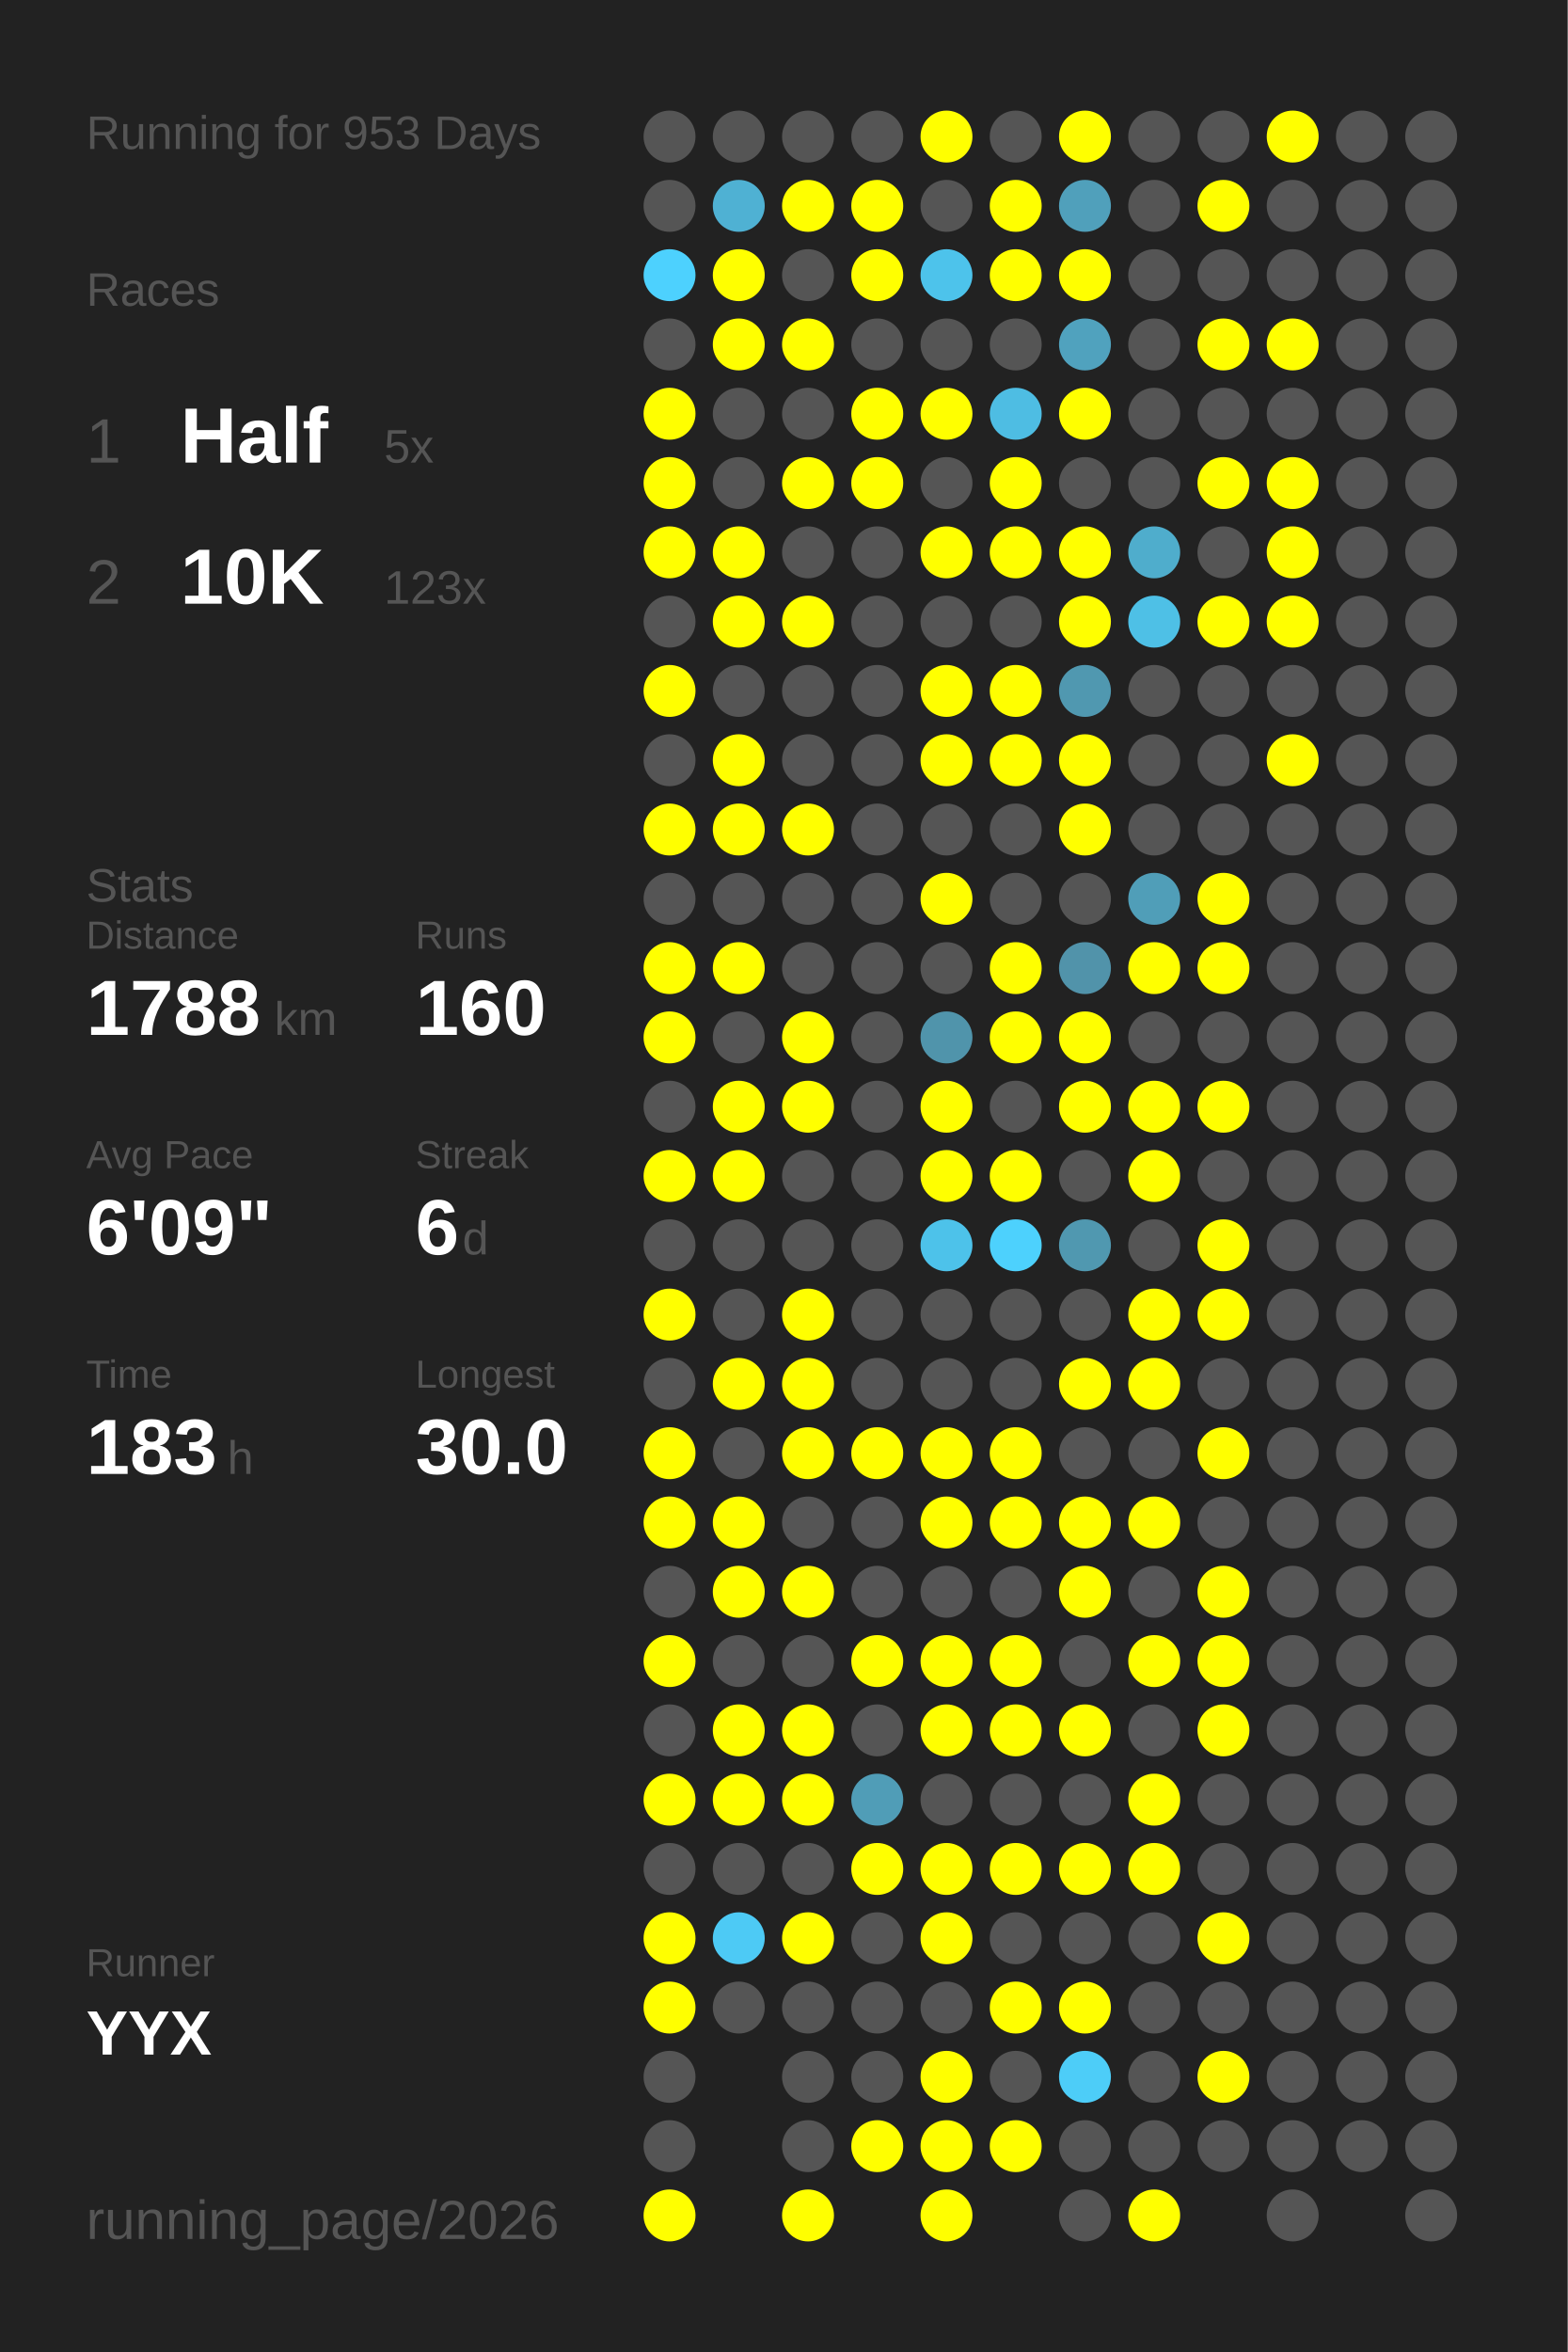
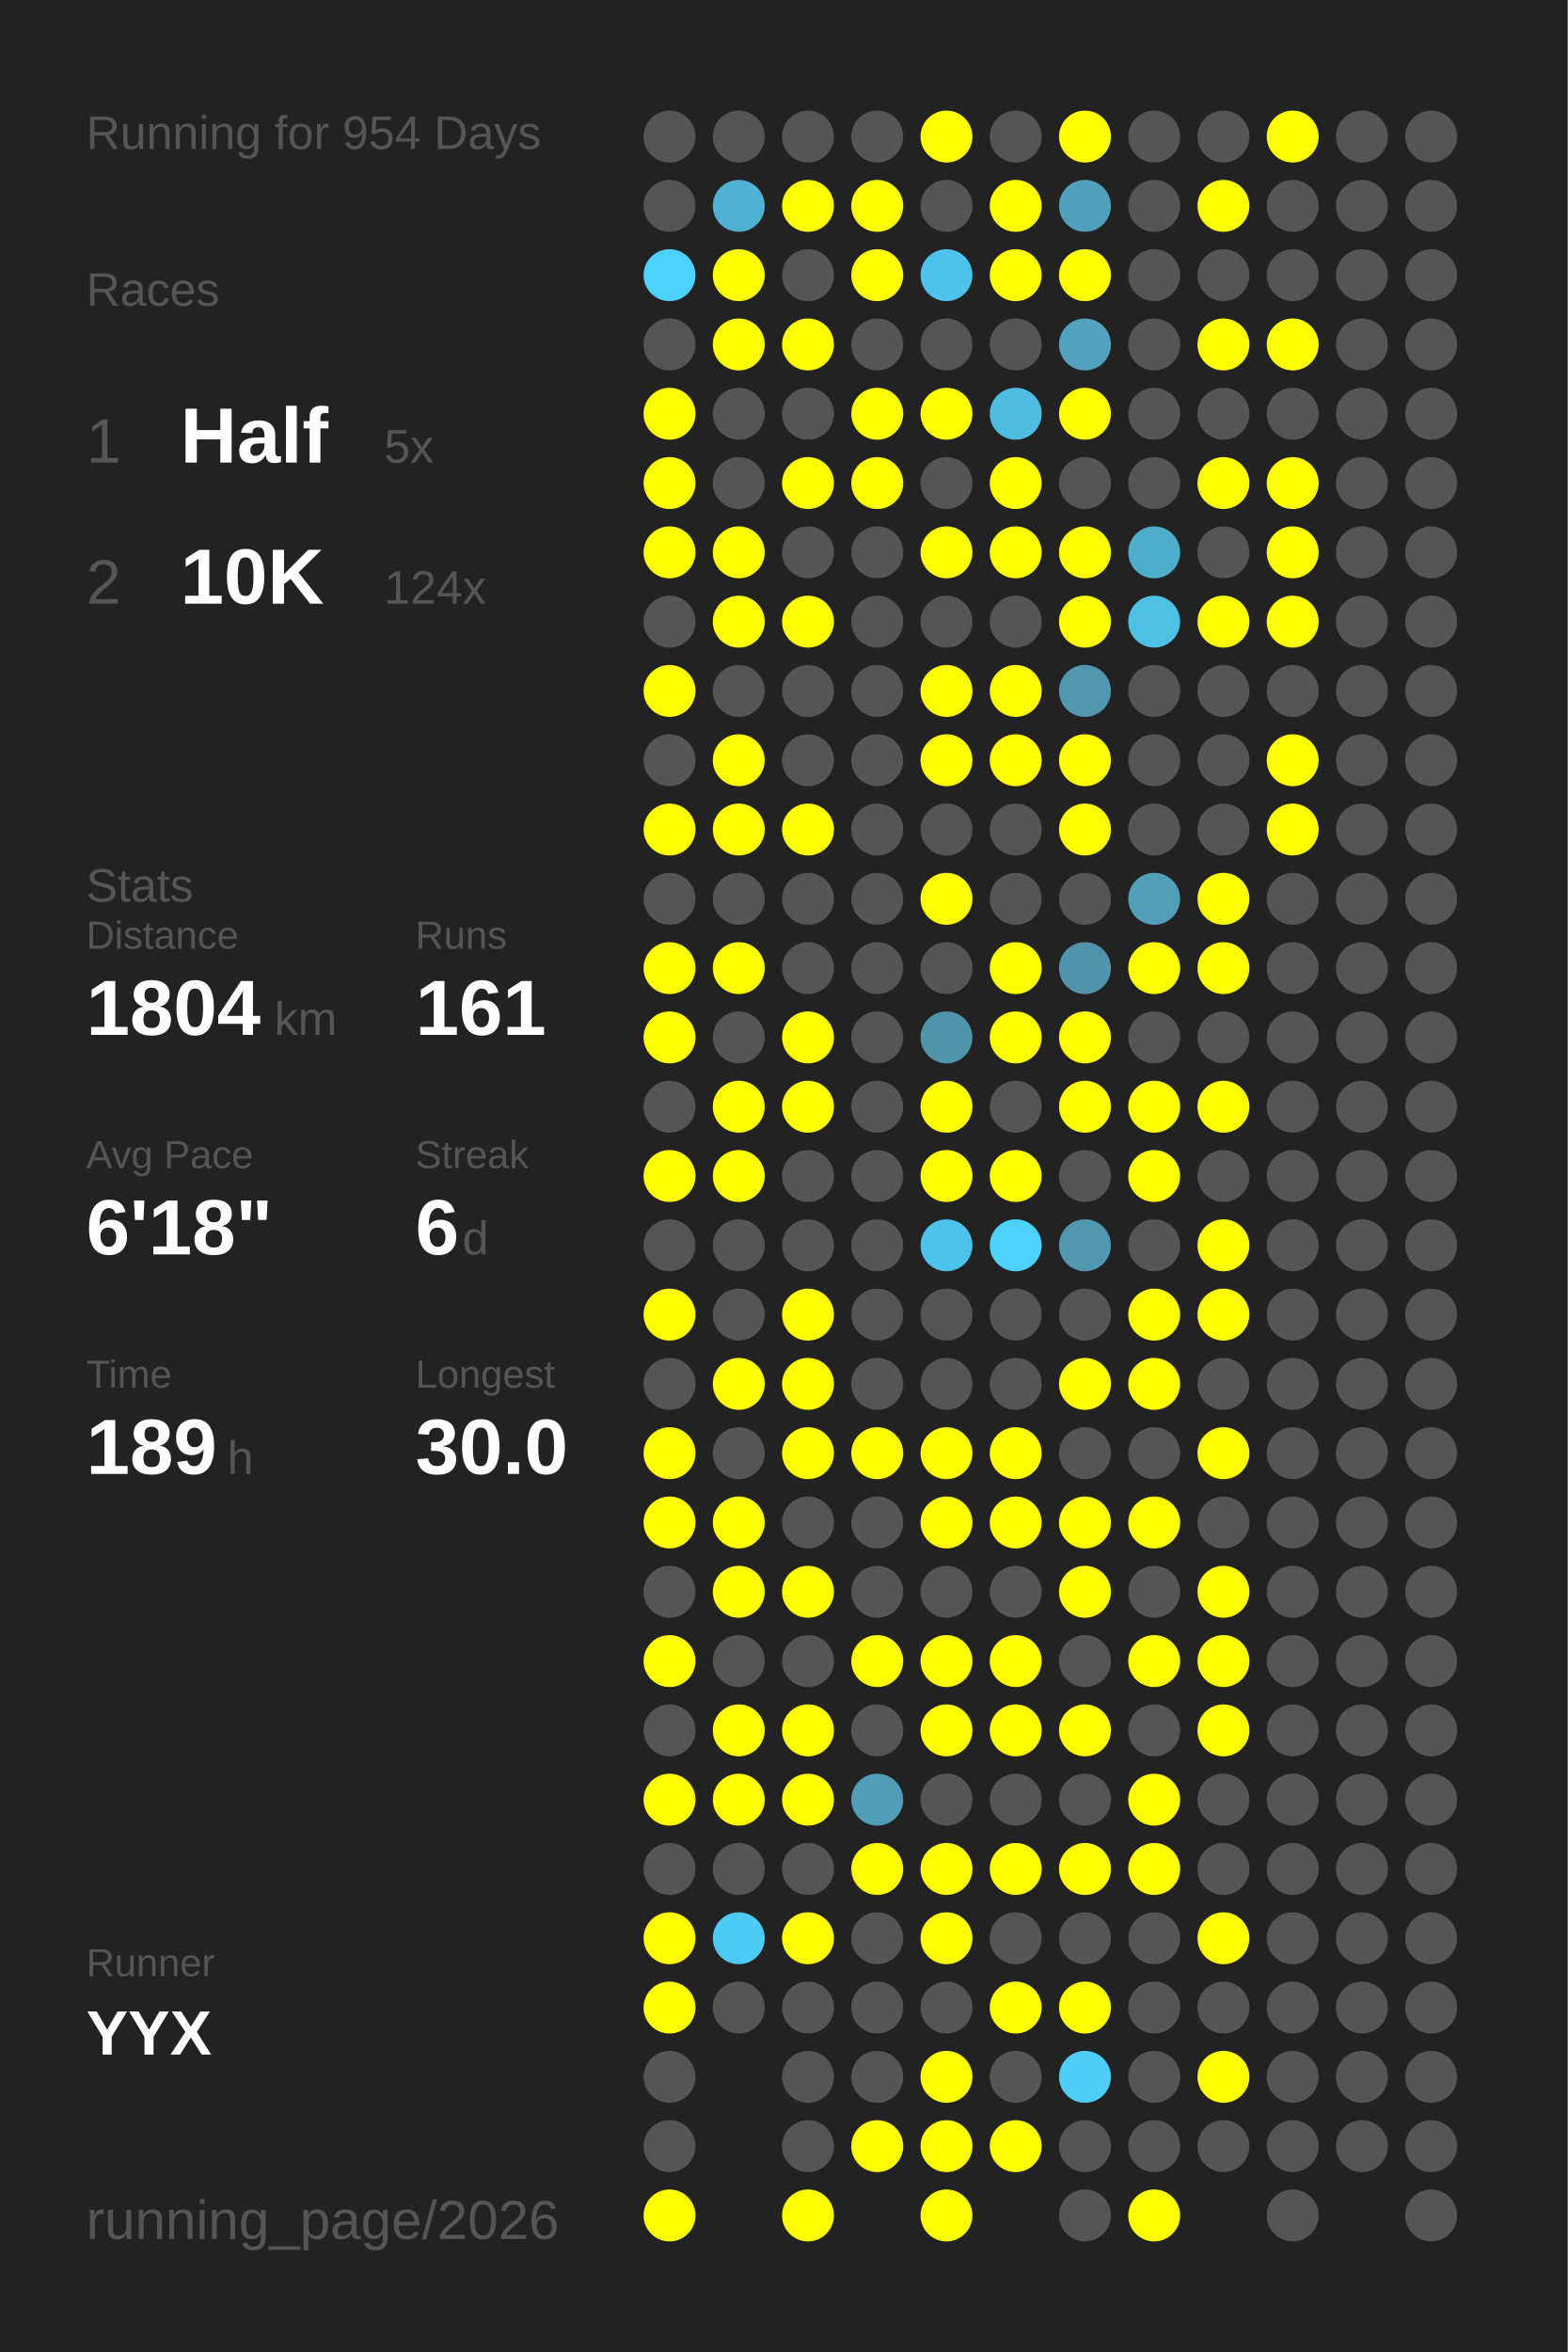
<svg xmlns="http://www.w3.org/2000/svg" baseProfile="full" height="300mm" version="1.1" viewBox="0,0,200,300" width="200mm">
  <defs />
  <rect fill="#222222" height="300" width="200" x="0" y="0" />
-   <text fill="#555555" style="font-size:6px; font-family:Arial;" x="11" y="19">Running for 953 Days</text>
+   <text fill="#555555" style="font-size:6px; font-family:Arial;" x="11" y="19">Running for 954 Days</text>
  <text fill="#555555" style="font-size:6px; font-family:Arial;" x="11" y="39">Races</text>
  <text fill="#555555" style="font-size:8px; font-family:Arial;" x="11" y="59">1</text>
  <text fill="#FFFFFF" style="font-size:10px; font-family:Arial; font-weight:bold;" x="23" y="59">Half</text>
  <text fill="#555555" style="font-size:6px; font-family:Arial;" x="49" y="59">5x</text>
  <text fill="#555555" style="font-size:8px; font-family:Arial;" x="11" y="77">2</text>
  <text fill="#FFFFFF" style="font-size:10px; font-family:Arial; font-weight:bold;" x="23" y="77">10K</text>
-   <text fill="#555555" style="font-size:6px; font-family:Arial;" x="49" y="77">123x</text>
+   <text fill="#555555" style="font-size:6px; font-family:Arial;" x="49" y="77">124x</text>
  <text fill="#555555" style="font-size:6px; font-family:Arial;" x="11" y="115">Stats</text>
  <text fill="#555555" style="font-size:5px; font-family:Arial;" x="11" y="121">Distance</text>
-   <text fill="#FFFFFF" style="font-size:10px; font-family:Arial; font-weight:bold;" x="11" y="132">1788</text>
+   <text fill="#FFFFFF" style="font-size:10px; font-family:Arial; font-weight:bold;" x="11" y="132">1804</text>
  <text fill="#555555" style="font-size:6px; font-family:Arial;" x="35" y="132">km</text>
  <text fill="#555555" style="font-size:5px; font-family:Arial;" x="53" y="121">Runs</text>
-   <text fill="#FFFFFF" style="font-size:10px; font-family:Arial; font-weight:bold;" x="53" y="132">160</text>
+   <text fill="#FFFFFF" style="font-size:10px; font-family:Arial; font-weight:bold;" x="53" y="132">161</text>
  <text fill="#555555" style="font-size:5px; font-family:Arial;" x="11" y="149">Avg Pace</text>
-   <text fill="#FFFFFF" style="font-size:10px; font-family:Arial; font-weight:bold;" x="11" y="160">6'09"</text>
+   <text fill="#FFFFFF" style="font-size:10px; font-family:Arial; font-weight:bold;" x="11" y="160">6'18"</text>
  <text fill="#555555" style="font-size:5px; font-family:Arial;" x="53" y="149">Streak</text>
  <text fill="#FFFFFF" style="font-size:10px; font-family:Arial; font-weight:bold;" x="53" y="160">6</text>
  <text fill="#555555" style="font-size:6px; font-family:Arial;" x="59" y="160">d</text>
  <text fill="#555555" style="font-size:5px; font-family:Arial;" x="11" y="177">Time</text>
-   <text fill="#FFFFFF" style="font-size:10px; font-family:Arial; font-weight:bold;" x="11" y="188">183</text>
+   <text fill="#FFFFFF" style="font-size:10px; font-family:Arial; font-weight:bold;" x="11" y="188">189</text>
  <text fill="#555555" style="font-size:6px; font-family:Arial;" x="29" y="188">h</text>
  <text fill="#555555" style="font-size:5px; font-family:Arial;" x="53" y="177">Longest</text>
  <text fill="#FFFFFF" style="font-size:10px; font-family:Arial; font-weight:bold;" x="53" y="188">30.0</text>
  <text fill="#555555" style="font-size:5px; font-family:Arial;" x="11" y="252.065">Runner</text>
  <text fill="#FFFFFF" style="font-size:8px; font-family:Arial; font-weight:bold;" x="11" y="262.065">YYX</text>
  <text fill="#555555" style="font-size:7px; font-family:Arial;" x="11" y="285.581">running_page/2026</text>
  <circle cx="85.417" cy="17.419" fill="#555555" r="3.312" />
  <circle cx="85.417" cy="26.258" fill="#555555" r="3.312" />
  <circle cx="85.417" cy="35.097" fill="#4dd1fe" r="3.312" />
  <circle cx="85.417" cy="43.935" fill="#555555" r="3.312" />
  <circle cx="85.417" cy="52.774" fill="#FFFF00" r="3.312" />
  <circle cx="85.417" cy="61.613" fill="#FFFF00" r="3.312" />
  <circle cx="85.417" cy="70.452" fill="#FFFF00" r="3.312" />
  <circle cx="85.417" cy="79.29" fill="#555555" r="3.312" />
  <circle cx="85.417" cy="88.129" fill="#FFFF00" r="3.312" />
  <circle cx="85.417" cy="96.968" fill="#555555" r="3.312" />
  <circle cx="85.417" cy="105.806" fill="#FFFF00" r="3.312" />
  <circle cx="85.417" cy="114.645" fill="#555555" r="3.312" />
  <circle cx="85.417" cy="123.484" fill="#FFFF00" r="3.312" />
  <circle cx="85.417" cy="132.323" fill="#FFFF00" r="3.312" />
  <circle cx="85.417" cy="141.161" fill="#555555" r="3.312" />
  <circle cx="85.417" cy="150" fill="#FFFF00" r="3.312" />
  <circle cx="85.417" cy="158.839" fill="#555555" r="3.312" />
  <circle cx="85.417" cy="167.677" fill="#FFFF00" r="3.312" />
  <circle cx="85.417" cy="176.516" fill="#555555" r="3.312" />
  <circle cx="85.417" cy="185.355" fill="#FFFF00" r="3.312" />
  <circle cx="85.417" cy="194.194" fill="#FFFF00" r="3.312" />
  <circle cx="85.417" cy="203.032" fill="#555555" r="3.312" />
  <circle cx="85.417" cy="211.871" fill="#FFFF00" r="3.312" />
  <circle cx="85.417" cy="220.71" fill="#555555" r="3.312" />
  <circle cx="85.417" cy="229.548" fill="#FFFF00" r="3.312" />
  <circle cx="85.417" cy="238.387" fill="#555555" r="3.312" />
  <circle cx="85.417" cy="247.226" fill="#FFFF00" r="3.312" />
  <circle cx="85.417" cy="256.065" fill="#FFFF00" r="3.312" />
  <circle cx="85.417" cy="264.903" fill="#555555" r="3.312" />
  <circle cx="85.417" cy="273.742" fill="#555555" r="3.312" />
  <circle cx="85.417" cy="282.581" fill="#FFFF00" r="3.312" />
  <circle cx="94.25" cy="17.419" fill="#555555" r="3.312" />
  <circle cx="94.25" cy="26.258" fill="#4fb1d3" r="3.312" />
  <circle cx="94.25" cy="35.097" fill="#FFFF00" r="3.312" />
  <circle cx="94.25" cy="43.935" fill="#FFFF00" r="3.312" />
  <circle cx="94.25" cy="52.774" fill="#555555" r="3.312" />
  <circle cx="94.25" cy="61.613" fill="#555555" r="3.312" />
  <circle cx="94.25" cy="70.452" fill="#FFFF00" r="3.312" />
  <circle cx="94.25" cy="79.29" fill="#FFFF00" r="3.312" />
  <circle cx="94.25" cy="88.129" fill="#555555" r="3.312" />
  <circle cx="94.25" cy="96.968" fill="#FFFF00" r="3.312" />
  <circle cx="94.25" cy="105.806" fill="#FFFF00" r="3.312" />
  <circle cx="94.25" cy="114.645" fill="#555555" r="3.312" />
  <circle cx="94.25" cy="123.484" fill="#FFFF00" r="3.312" />
  <circle cx="94.25" cy="132.323" fill="#555555" r="3.312" />
  <circle cx="94.25" cy="141.161" fill="#FFFF00" r="3.312" />
  <circle cx="94.25" cy="150" fill="#FFFF00" r="3.312" />
  <circle cx="94.25" cy="158.839" fill="#555555" r="3.312" />
  <circle cx="94.25" cy="167.677" fill="#555555" r="3.312" />
  <circle cx="94.25" cy="176.516" fill="#FFFF00" r="3.312" />
  <circle cx="94.25" cy="185.355" fill="#555555" r="3.312" />
  <circle cx="94.25" cy="194.194" fill="#FFFF00" r="3.312" />
  <circle cx="94.25" cy="203.032" fill="#FFFF00" r="3.312" />
  <circle cx="94.25" cy="211.871" fill="#555555" r="3.312" />
  <circle cx="94.25" cy="220.71" fill="#FFFF00" r="3.312" />
  <circle cx="94.25" cy="229.548" fill="#FFFF00" r="3.312" />
  <circle cx="94.25" cy="238.387" fill="#555555" r="3.312" />
  <circle cx="94.25" cy="247.226" fill="#4dcaf5" r="3.312" />
  <circle cx="94.25" cy="256.065" fill="#555555" r="3.312" />
  <circle cx="103.083" cy="17.419" fill="#555555" r="3.312" />
  <circle cx="103.083" cy="26.258" fill="#FFFF00" r="3.312" />
  <circle cx="103.083" cy="35.097" fill="#555555" r="3.312" />
  <circle cx="103.083" cy="43.935" fill="#FFFF00" r="3.312" />
  <circle cx="103.083" cy="52.774" fill="#555555" r="3.312" />
  <circle cx="103.083" cy="61.613" fill="#FFFF00" r="3.312" />
  <circle cx="103.083" cy="70.452" fill="#555555" r="3.312" />
  <circle cx="103.083" cy="79.29" fill="#FFFF00" r="3.312" />
  <circle cx="103.083" cy="88.129" fill="#555555" r="3.312" />
  <circle cx="103.083" cy="96.968" fill="#555555" r="3.312" />
  <circle cx="103.083" cy="105.806" fill="#FFFF00" r="3.312" />
  <circle cx="103.083" cy="114.645" fill="#555555" r="3.312" />
  <circle cx="103.083" cy="123.484" fill="#555555" r="3.312" />
  <circle cx="103.083" cy="132.323" fill="#FFFF00" r="3.312" />
  <circle cx="103.083" cy="141.161" fill="#FFFF00" r="3.312" />
  <circle cx="103.083" cy="150" fill="#555555" r="3.312" />
  <circle cx="103.083" cy="158.839" fill="#555555" r="3.312" />
  <circle cx="103.083" cy="167.677" fill="#FFFF00" r="3.312" />
  <circle cx="103.083" cy="176.516" fill="#FFFF00" r="3.312" />
  <circle cx="103.083" cy="185.355" fill="#FFFF00" r="3.312" />
  <circle cx="103.083" cy="194.194" fill="#555555" r="3.312" />
  <circle cx="103.083" cy="203.032" fill="#FFFF00" r="3.312" />
  <circle cx="103.083" cy="211.871" fill="#555555" r="3.312" />
  <circle cx="103.083" cy="220.71" fill="#FFFF00" r="3.312" />
  <circle cx="103.083" cy="229.548" fill="#FFFF00" r="3.312" />
  <circle cx="103.083" cy="238.387" fill="#555555" r="3.312" />
  <circle cx="103.083" cy="247.226" fill="#FFFF00" r="3.312" />
  <circle cx="103.083" cy="256.065" fill="#555555" r="3.312" />
  <circle cx="103.083" cy="264.903" fill="#555555" r="3.312" />
  <circle cx="103.083" cy="273.742" fill="#555555" r="3.312" />
  <circle cx="103.083" cy="282.581" fill="#FFFF00" r="3.312" />
  <circle cx="111.917" cy="17.419" fill="#555555" r="3.312" />
  <circle cx="111.917" cy="26.258" fill="#FFFF00" r="3.312" />
  <circle cx="111.917" cy="35.097" fill="#FFFF00" r="3.312" />
  <circle cx="111.917" cy="43.935" fill="#555555" r="3.312" />
  <circle cx="111.917" cy="52.774" fill="#FFFF00" r="3.312" />
  <circle cx="111.917" cy="61.613" fill="#FFFF00" r="3.312" />
  <circle cx="111.917" cy="70.452" fill="#555555" r="3.312" />
  <circle cx="111.917" cy="79.29" fill="#555555" r="3.312" />
  <circle cx="111.917" cy="88.129" fill="#555555" r="3.312" />
  <circle cx="111.917" cy="96.968" fill="#555555" r="3.312" />
  <circle cx="111.917" cy="105.806" fill="#555555" r="3.312" />
  <circle cx="111.917" cy="114.645" fill="#555555" r="3.312" />
  <circle cx="111.917" cy="123.484" fill="#555555" r="3.312" />
  <circle cx="111.917" cy="132.323" fill="#555555" r="3.312" />
  <circle cx="111.917" cy="141.161" fill="#555555" r="3.312" />
  <circle cx="111.917" cy="150" fill="#555555" r="3.312" />
  <circle cx="111.917" cy="158.839" fill="#555555" r="3.312" />
  <circle cx="111.917" cy="167.677" fill="#555555" r="3.312" />
  <circle cx="111.917" cy="176.516" fill="#555555" r="3.312" />
  <circle cx="111.917" cy="185.355" fill="#FFFF00" r="3.312" />
  <circle cx="111.917" cy="194.194" fill="#555555" r="3.312" />
  <circle cx="111.917" cy="203.032" fill="#555555" r="3.312" />
  <circle cx="111.917" cy="211.871" fill="#FFFF00" r="3.312" />
  <circle cx="111.917" cy="220.71" fill="#555555" r="3.312" />
  <circle cx="111.917" cy="229.548" fill="#509db7" r="3.312" />
  <circle cx="111.917" cy="238.387" fill="#FFFF00" r="3.312" />
  <circle cx="111.917" cy="247.226" fill="#555555" r="3.312" />
  <circle cx="111.917" cy="256.065" fill="#555555" r="3.312" />
  <circle cx="111.917" cy="264.903" fill="#555555" r="3.312" />
  <circle cx="111.917" cy="273.742" fill="#FFFF00" r="3.312" />
  <circle cx="120.75" cy="17.419" fill="#FFFF00" r="3.312" />
  <circle cx="120.75" cy="26.258" fill="#555555" r="3.312" />
  <circle cx="120.75" cy="35.097" fill="#4dc3eb" r="3.312" />
  <circle cx="120.75" cy="43.935" fill="#555555" r="3.312" />
  <circle cx="120.75" cy="52.774" fill="#FFFF00" r="3.312" />
  <circle cx="120.75" cy="61.613" fill="#555555" r="3.312" />
  <circle cx="120.75" cy="70.452" fill="#FFFF00" r="3.312" />
  <circle cx="120.75" cy="79.29" fill="#555555" r="3.312" />
  <circle cx="120.75" cy="88.129" fill="#FFFF00" r="3.312" />
  <circle cx="120.75" cy="96.968" fill="#FFFF00" r="3.312" />
  <circle cx="120.75" cy="105.806" fill="#555555" r="3.312" />
  <circle cx="120.75" cy="114.645" fill="#FFFF00" r="3.312" />
  <circle cx="120.75" cy="123.484" fill="#555555" r="3.312" />
  <circle cx="120.75" cy="132.323" fill="#5094ab" r="3.312" />
  <circle cx="120.75" cy="141.161" fill="#FFFF00" r="3.312" />
  <circle cx="120.75" cy="150" fill="#FFFF00" r="3.312" />
  <circle cx="120.75" cy="158.839" fill="#4dc2ea" r="3.312" />
  <circle cx="120.75" cy="167.677" fill="#555555" r="3.312" />
  <circle cx="120.75" cy="176.516" fill="#555555" r="3.312" />
  <circle cx="120.75" cy="185.355" fill="#FFFF00" r="3.312" />
  <circle cx="120.75" cy="194.194" fill="#FFFF00" r="3.312" />
  <circle cx="120.75" cy="203.032" fill="#555555" r="3.312" />
  <circle cx="120.75" cy="211.871" fill="#FFFF00" r="3.312" />
  <circle cx="120.75" cy="220.71" fill="#FFFF00" r="3.312" />
  <circle cx="120.75" cy="229.548" fill="#555555" r="3.312" />
  <circle cx="120.75" cy="238.387" fill="#FFFF00" r="3.312" />
  <circle cx="120.75" cy="247.226" fill="#FFFF00" r="3.312" />
  <circle cx="120.75" cy="256.065" fill="#555555" r="3.312" />
  <circle cx="120.75" cy="264.903" fill="#FFFF00" r="3.312" />
  <circle cx="120.75" cy="273.742" fill="#FFFF00" r="3.312" />
  <circle cx="120.75" cy="282.581" fill="#FFFF00" r="3.312" />
  <circle cx="129.583" cy="17.419" fill="#555555" r="3.312" />
  <circle cx="129.583" cy="26.258" fill="#FFFF00" r="3.312" />
  <circle cx="129.583" cy="35.097" fill="#FFFF00" r="3.312" />
  <circle cx="129.583" cy="43.935" fill="#555555" r="3.312" />
  <circle cx="129.583" cy="52.774" fill="#4ebde3" r="3.312" />
  <circle cx="129.583" cy="61.613" fill="#FFFF00" r="3.312" />
  <circle cx="129.583" cy="70.452" fill="#FFFF00" r="3.312" />
  <circle cx="129.583" cy="79.29" fill="#555555" r="3.312" />
  <circle cx="129.583" cy="88.129" fill="#FFFF00" r="3.312" />
  <circle cx="129.583" cy="96.968" fill="#FFFF00" r="3.312" />
  <circle cx="129.583" cy="105.806" fill="#555555" r="3.312" />
  <circle cx="129.583" cy="114.645" fill="#555555" r="3.312" />
  <circle cx="129.583" cy="123.484" fill="#FFFF00" r="3.312" />
  <circle cx="129.583" cy="132.323" fill="#FFFF00" r="3.312" />
  <circle cx="129.583" cy="141.161" fill="#555555" r="3.312" />
  <circle cx="129.583" cy="150" fill="#FFFF00" r="3.312" />
  <circle cx="129.583" cy="158.839" fill="#4dd1fd" r="3.312" />
  <circle cx="129.583" cy="167.677" fill="#555555" r="3.312" />
  <circle cx="129.583" cy="176.516" fill="#555555" r="3.312" />
  <circle cx="129.583" cy="185.355" fill="#FFFF00" r="3.312" />
  <circle cx="129.583" cy="194.194" fill="#FFFF00" r="3.312" />
  <circle cx="129.583" cy="203.032" fill="#555555" r="3.312" />
  <circle cx="129.583" cy="211.871" fill="#FFFF00" r="3.312" />
  <circle cx="129.583" cy="220.71" fill="#FFFF00" r="3.312" />
  <circle cx="129.583" cy="229.548" fill="#555555" r="3.312" />
  <circle cx="129.583" cy="238.387" fill="#FFFF00" r="3.312" />
  <circle cx="129.583" cy="247.226" fill="#555555" r="3.312" />
  <circle cx="129.583" cy="256.065" fill="#FFFF00" r="3.312" />
  <circle cx="129.583" cy="264.903" fill="#555555" r="3.312" />
  <circle cx="129.583" cy="273.742" fill="#FFFF00" r="3.312" />
  <circle cx="138.417" cy="17.419" fill="#FFFF00" r="3.312" />
  <circle cx="138.417" cy="26.258" fill="#50a0bb" r="3.312" />
  <circle cx="138.417" cy="35.097" fill="#FFFF00" r="3.312" />
  <circle cx="138.417" cy="43.935" fill="#50a2be" r="3.312" />
  <circle cx="138.417" cy="52.774" fill="#FFFF00" r="3.312" />
  <circle cx="138.417" cy="61.613" fill="#555555" r="3.312" />
  <circle cx="138.417" cy="70.452" fill="#FFFF00" r="3.312" />
  <circle cx="138.417" cy="79.29" fill="#FFFF00" r="3.312" />
  <circle cx="138.417" cy="88.129" fill="#5098b0" r="3.312" />
  <circle cx="138.417" cy="96.968" fill="#FFFF00" r="3.312" />
  <circle cx="138.417" cy="105.806" fill="#FFFF00" r="3.312" />
  <circle cx="138.417" cy="114.645" fill="#555555" r="3.312" />
  <circle cx="138.417" cy="123.484" fill="#5193aa" r="3.312" />
  <circle cx="138.417" cy="132.323" fill="#FFFF00" r="3.312" />
  <circle cx="138.417" cy="141.161" fill="#FFFF00" r="3.312" />
  <circle cx="138.417" cy="150" fill="#555555" r="3.312" />
  <circle cx="138.417" cy="158.839" fill="#5098b0" r="3.312" />
  <circle cx="138.417" cy="167.677" fill="#555555" r="3.312" />
  <circle cx="138.417" cy="176.516" fill="#FFFF00" r="3.312" />
  <circle cx="138.417" cy="185.355" fill="#555555" r="3.312" />
  <circle cx="138.417" cy="194.194" fill="#FFFF00" r="3.312" />
  <circle cx="138.417" cy="203.032" fill="#FFFF00" r="3.312" />
  <circle cx="138.417" cy="211.871" fill="#555555" r="3.312" />
  <circle cx="138.417" cy="220.71" fill="#FFFF00" r="3.312" />
  <circle cx="138.417" cy="229.548" fill="#555555" r="3.312" />
  <circle cx="138.417" cy="238.387" fill="#FFFF00" r="3.312" />
  <circle cx="138.417" cy="247.226" fill="#555555" r="3.312" />
  <circle cx="138.417" cy="256.065" fill="#FFFF00" r="3.312" />
  <circle cx="138.417" cy="264.903" fill="#4dcdf8" r="3.312" />
  <circle cx="138.417" cy="273.742" fill="#555555" r="3.312" />
  <circle cx="138.417" cy="282.581" fill="#555555" r="3.312" />
  <circle cx="147.25" cy="17.419" fill="#555555" r="3.312" />
  <circle cx="147.25" cy="26.258" fill="#555555" r="3.312" />
  <circle cx="147.25" cy="35.097" fill="#555555" r="3.312" />
  <circle cx="147.25" cy="43.935" fill="#555555" r="3.312" />
  <circle cx="147.25" cy="52.774" fill="#555555" r="3.312" />
  <circle cx="147.25" cy="61.613" fill="#555555" r="3.312" />
  <circle cx="147.25" cy="70.452" fill="#4fadcc" r="3.312" />
  <circle cx="147.25" cy="79.29" fill="#4ec0e6" r="3.312" />
  <circle cx="147.25" cy="88.129" fill="#555555" r="3.312" />
  <circle cx="147.25" cy="96.968" fill="#555555" r="3.312" />
  <circle cx="147.25" cy="105.806" fill="#555555" r="3.312" />
  <circle cx="147.25" cy="114.645" fill="#509eb8" r="3.312" />
  <circle cx="147.25" cy="123.484" fill="#FFFF00" r="3.312" />
  <circle cx="147.25" cy="132.323" fill="#555555" r="3.312" />
  <circle cx="147.25" cy="141.161" fill="#FFFF00" r="3.312" />
  <circle cx="147.25" cy="150" fill="#FFFF00" r="3.312" />
  <circle cx="147.25" cy="158.839" fill="#555555" r="3.312" />
  <circle cx="147.25" cy="167.677" fill="#FFFF00" r="3.312" />
  <circle cx="147.25" cy="176.516" fill="#FFFF00" r="3.312" />
  <circle cx="147.25" cy="185.355" fill="#555555" r="3.312" />
  <circle cx="147.25" cy="194.194" fill="#FFFF00" r="3.312" />
  <circle cx="147.25" cy="203.032" fill="#555555" r="3.312" />
  <circle cx="147.25" cy="211.871" fill="#FFFF00" r="3.312" />
  <circle cx="147.25" cy="220.71" fill="#555555" r="3.312" />
  <circle cx="147.25" cy="229.548" fill="#FFFF00" r="3.312" />
  <circle cx="147.25" cy="238.387" fill="#FFFF00" r="3.312" />
  <circle cx="147.25" cy="247.226" fill="#555555" r="3.312" />
  <circle cx="147.25" cy="256.065" fill="#555555" r="3.312" />
  <circle cx="147.25" cy="264.903" fill="#555555" r="3.312" />
  <circle cx="147.25" cy="273.742" fill="#555555" r="3.312" />
  <circle cx="147.25" cy="282.581" fill="#FFFF00" r="3.312" />
  <circle cx="156.083" cy="17.419" fill="#555555" r="3.312" />
  <circle cx="156.083" cy="26.258" fill="#FFFF00" r="3.312" />
  <circle cx="156.083" cy="35.097" fill="#555555" r="3.312" />
  <circle cx="156.083" cy="43.935" fill="#FFFF00" r="3.312" />
  <circle cx="156.083" cy="52.774" fill="#555555" r="3.312" />
  <circle cx="156.083" cy="61.613" fill="#FFFF00" r="3.312" />
  <circle cx="156.083" cy="70.452" fill="#555555" r="3.312" />
  <circle cx="156.083" cy="79.29" fill="#FFFF00" r="3.312" />
  <circle cx="156.083" cy="88.129" fill="#555555" r="3.312" />
  <circle cx="156.083" cy="96.968" fill="#555555" r="3.312" />
  <circle cx="156.083" cy="105.806" fill="#555555" r="3.312" />
  <circle cx="156.083" cy="114.645" fill="#FFFF00" r="3.312" />
  <circle cx="156.083" cy="123.484" fill="#FFFF00" r="3.312" />
  <circle cx="156.083" cy="132.323" fill="#555555" r="3.312" />
  <circle cx="156.083" cy="141.161" fill="#FFFF00" r="3.312" />
  <circle cx="156.083" cy="150" fill="#555555" r="3.312" />
  <circle cx="156.083" cy="158.839" fill="#FFFF00" r="3.312" />
  <circle cx="156.083" cy="167.677" fill="#FFFF00" r="3.312" />
  <circle cx="156.083" cy="176.516" fill="#555555" r="3.312" />
  <circle cx="156.083" cy="185.355" fill="#FFFF00" r="3.312" />
  <circle cx="156.083" cy="194.194" fill="#555555" r="3.312" />
  <circle cx="156.083" cy="203.032" fill="#FFFF00" r="3.312" />
  <circle cx="156.083" cy="211.871" fill="#FFFF00" r="3.312" />
  <circle cx="156.083" cy="220.71" fill="#FFFF00" r="3.312" />
  <circle cx="156.083" cy="229.548" fill="#555555" r="3.312" />
  <circle cx="156.083" cy="238.387" fill="#555555" r="3.312" />
  <circle cx="156.083" cy="247.226" fill="#FFFF00" r="3.312" />
  <circle cx="156.083" cy="256.065" fill="#555555" r="3.312" />
  <circle cx="156.083" cy="264.903" fill="#FFFF00" r="3.312" />
  <circle cx="156.083" cy="273.742" fill="#555555" r="3.312" />
  <circle cx="164.917" cy="17.419" fill="#FFFF00" r="3.312" />
  <circle cx="164.917" cy="26.258" fill="#555555" r="3.312" />
  <circle cx="164.917" cy="35.097" fill="#555555" r="3.312" />
  <circle cx="164.917" cy="43.935" fill="#FFFF00" r="3.312" />
  <circle cx="164.917" cy="52.774" fill="#555555" r="3.312" />
  <circle cx="164.917" cy="61.613" fill="#FFFF00" r="3.312" />
  <circle cx="164.917" cy="70.452" fill="#FFFF00" r="3.312" />
  <circle cx="164.917" cy="79.29" fill="#FFFF00" r="3.312" />
  <circle cx="164.917" cy="88.129" fill="#555555" r="3.312" />
  <circle cx="164.917" cy="96.968" fill="#FFFF00" r="3.312" />
-   <circle cx="164.917" cy="105.806" fill="#555555" r="3.312" />
+   <circle cx="164.917" cy="105.806" fill="#FFFF00" r="3.312" />
  <circle cx="164.917" cy="114.645" fill="#555555" r="3.312" />
  <circle cx="164.917" cy="123.484" fill="#555555" r="3.312" />
  <circle cx="164.917" cy="132.323" fill="#555555" r="3.312" />
  <circle cx="164.917" cy="141.161" fill="#555555" r="3.312" />
  <circle cx="164.917" cy="150" fill="#555555" r="3.312" />
  <circle cx="164.917" cy="158.839" fill="#555555" r="3.312" />
  <circle cx="164.917" cy="167.677" fill="#555555" r="3.312" />
  <circle cx="164.917" cy="176.516" fill="#555555" r="3.312" />
  <circle cx="164.917" cy="185.355" fill="#555555" r="3.312" />
  <circle cx="164.917" cy="194.194" fill="#555555" r="3.312" />
  <circle cx="164.917" cy="203.032" fill="#555555" r="3.312" />
  <circle cx="164.917" cy="211.871" fill="#555555" r="3.312" />
  <circle cx="164.917" cy="220.71" fill="#555555" r="3.312" />
  <circle cx="164.917" cy="229.548" fill="#555555" r="3.312" />
  <circle cx="164.917" cy="238.387" fill="#555555" r="3.312" />
  <circle cx="164.917" cy="247.226" fill="#555555" r="3.312" />
  <circle cx="164.917" cy="256.065" fill="#555555" r="3.312" />
  <circle cx="164.917" cy="264.903" fill="#555555" r="3.312" />
  <circle cx="164.917" cy="273.742" fill="#555555" r="3.312" />
  <circle cx="164.917" cy="282.581" fill="#555555" r="3.312" />
  <circle cx="173.75" cy="17.419" fill="#555555" r="3.312" />
  <circle cx="173.75" cy="26.258" fill="#555555" r="3.312" />
  <circle cx="173.75" cy="35.097" fill="#555555" r="3.312" />
  <circle cx="173.75" cy="43.935" fill="#555555" r="3.312" />
  <circle cx="173.75" cy="52.774" fill="#555555" r="3.312" />
  <circle cx="173.75" cy="61.613" fill="#555555" r="3.312" />
  <circle cx="173.75" cy="70.452" fill="#555555" r="3.312" />
  <circle cx="173.75" cy="79.29" fill="#555555" r="3.312" />
  <circle cx="173.75" cy="88.129" fill="#555555" r="3.312" />
  <circle cx="173.75" cy="96.968" fill="#555555" r="3.312" />
  <circle cx="173.75" cy="105.806" fill="#555555" r="3.312" />
  <circle cx="173.75" cy="114.645" fill="#555555" r="3.312" />
  <circle cx="173.75" cy="123.484" fill="#555555" r="3.312" />
  <circle cx="173.75" cy="132.323" fill="#555555" r="3.312" />
  <circle cx="173.75" cy="141.161" fill="#555555" r="3.312" />
  <circle cx="173.75" cy="150" fill="#555555" r="3.312" />
  <circle cx="173.75" cy="158.839" fill="#555555" r="3.312" />
  <circle cx="173.75" cy="167.677" fill="#555555" r="3.312" />
  <circle cx="173.75" cy="176.516" fill="#555555" r="3.312" />
  <circle cx="173.75" cy="185.355" fill="#555555" r="3.312" />
  <circle cx="173.75" cy="194.194" fill="#555555" r="3.312" />
  <circle cx="173.75" cy="203.032" fill="#555555" r="3.312" />
  <circle cx="173.75" cy="211.871" fill="#555555" r="3.312" />
  <circle cx="173.75" cy="220.71" fill="#555555" r="3.312" />
  <circle cx="173.75" cy="229.548" fill="#555555" r="3.312" />
  <circle cx="173.75" cy="238.387" fill="#555555" r="3.312" />
  <circle cx="173.75" cy="247.226" fill="#555555" r="3.312" />
  <circle cx="173.75" cy="256.065" fill="#555555" r="3.312" />
  <circle cx="173.75" cy="264.903" fill="#555555" r="3.312" />
  <circle cx="173.75" cy="273.742" fill="#555555" r="3.312" />
  <circle cx="182.583" cy="17.419" fill="#555555" r="3.312" />
  <circle cx="182.583" cy="26.258" fill="#555555" r="3.312" />
  <circle cx="182.583" cy="35.097" fill="#555555" r="3.312" />
  <circle cx="182.583" cy="43.935" fill="#555555" r="3.312" />
  <circle cx="182.583" cy="52.774" fill="#555555" r="3.312" />
  <circle cx="182.583" cy="61.613" fill="#555555" r="3.312" />
  <circle cx="182.583" cy="70.452" fill="#555555" r="3.312" />
  <circle cx="182.583" cy="79.29" fill="#555555" r="3.312" />
  <circle cx="182.583" cy="88.129" fill="#555555" r="3.312" />
  <circle cx="182.583" cy="96.968" fill="#555555" r="3.312" />
  <circle cx="182.583" cy="105.806" fill="#555555" r="3.312" />
  <circle cx="182.583" cy="114.645" fill="#555555" r="3.312" />
  <circle cx="182.583" cy="123.484" fill="#555555" r="3.312" />
  <circle cx="182.583" cy="132.323" fill="#555555" r="3.312" />
  <circle cx="182.583" cy="141.161" fill="#555555" r="3.312" />
  <circle cx="182.583" cy="150" fill="#555555" r="3.312" />
  <circle cx="182.583" cy="158.839" fill="#555555" r="3.312" />
  <circle cx="182.583" cy="167.677" fill="#555555" r="3.312" />
  <circle cx="182.583" cy="176.516" fill="#555555" r="3.312" />
  <circle cx="182.583" cy="185.355" fill="#555555" r="3.312" />
  <circle cx="182.583" cy="194.194" fill="#555555" r="3.312" />
  <circle cx="182.583" cy="203.032" fill="#555555" r="3.312" />
  <circle cx="182.583" cy="211.871" fill="#555555" r="3.312" />
  <circle cx="182.583" cy="220.71" fill="#555555" r="3.312" />
  <circle cx="182.583" cy="229.548" fill="#555555" r="3.312" />
  <circle cx="182.583" cy="238.387" fill="#555555" r="3.312" />
  <circle cx="182.583" cy="247.226" fill="#555555" r="3.312" />
  <circle cx="182.583" cy="256.065" fill="#555555" r="3.312" />
  <circle cx="182.583" cy="264.903" fill="#555555" r="3.312" />
  <circle cx="182.583" cy="273.742" fill="#555555" r="3.312" />
  <circle cx="182.583" cy="282.581" fill="#555555" r="3.312" />
</svg>
